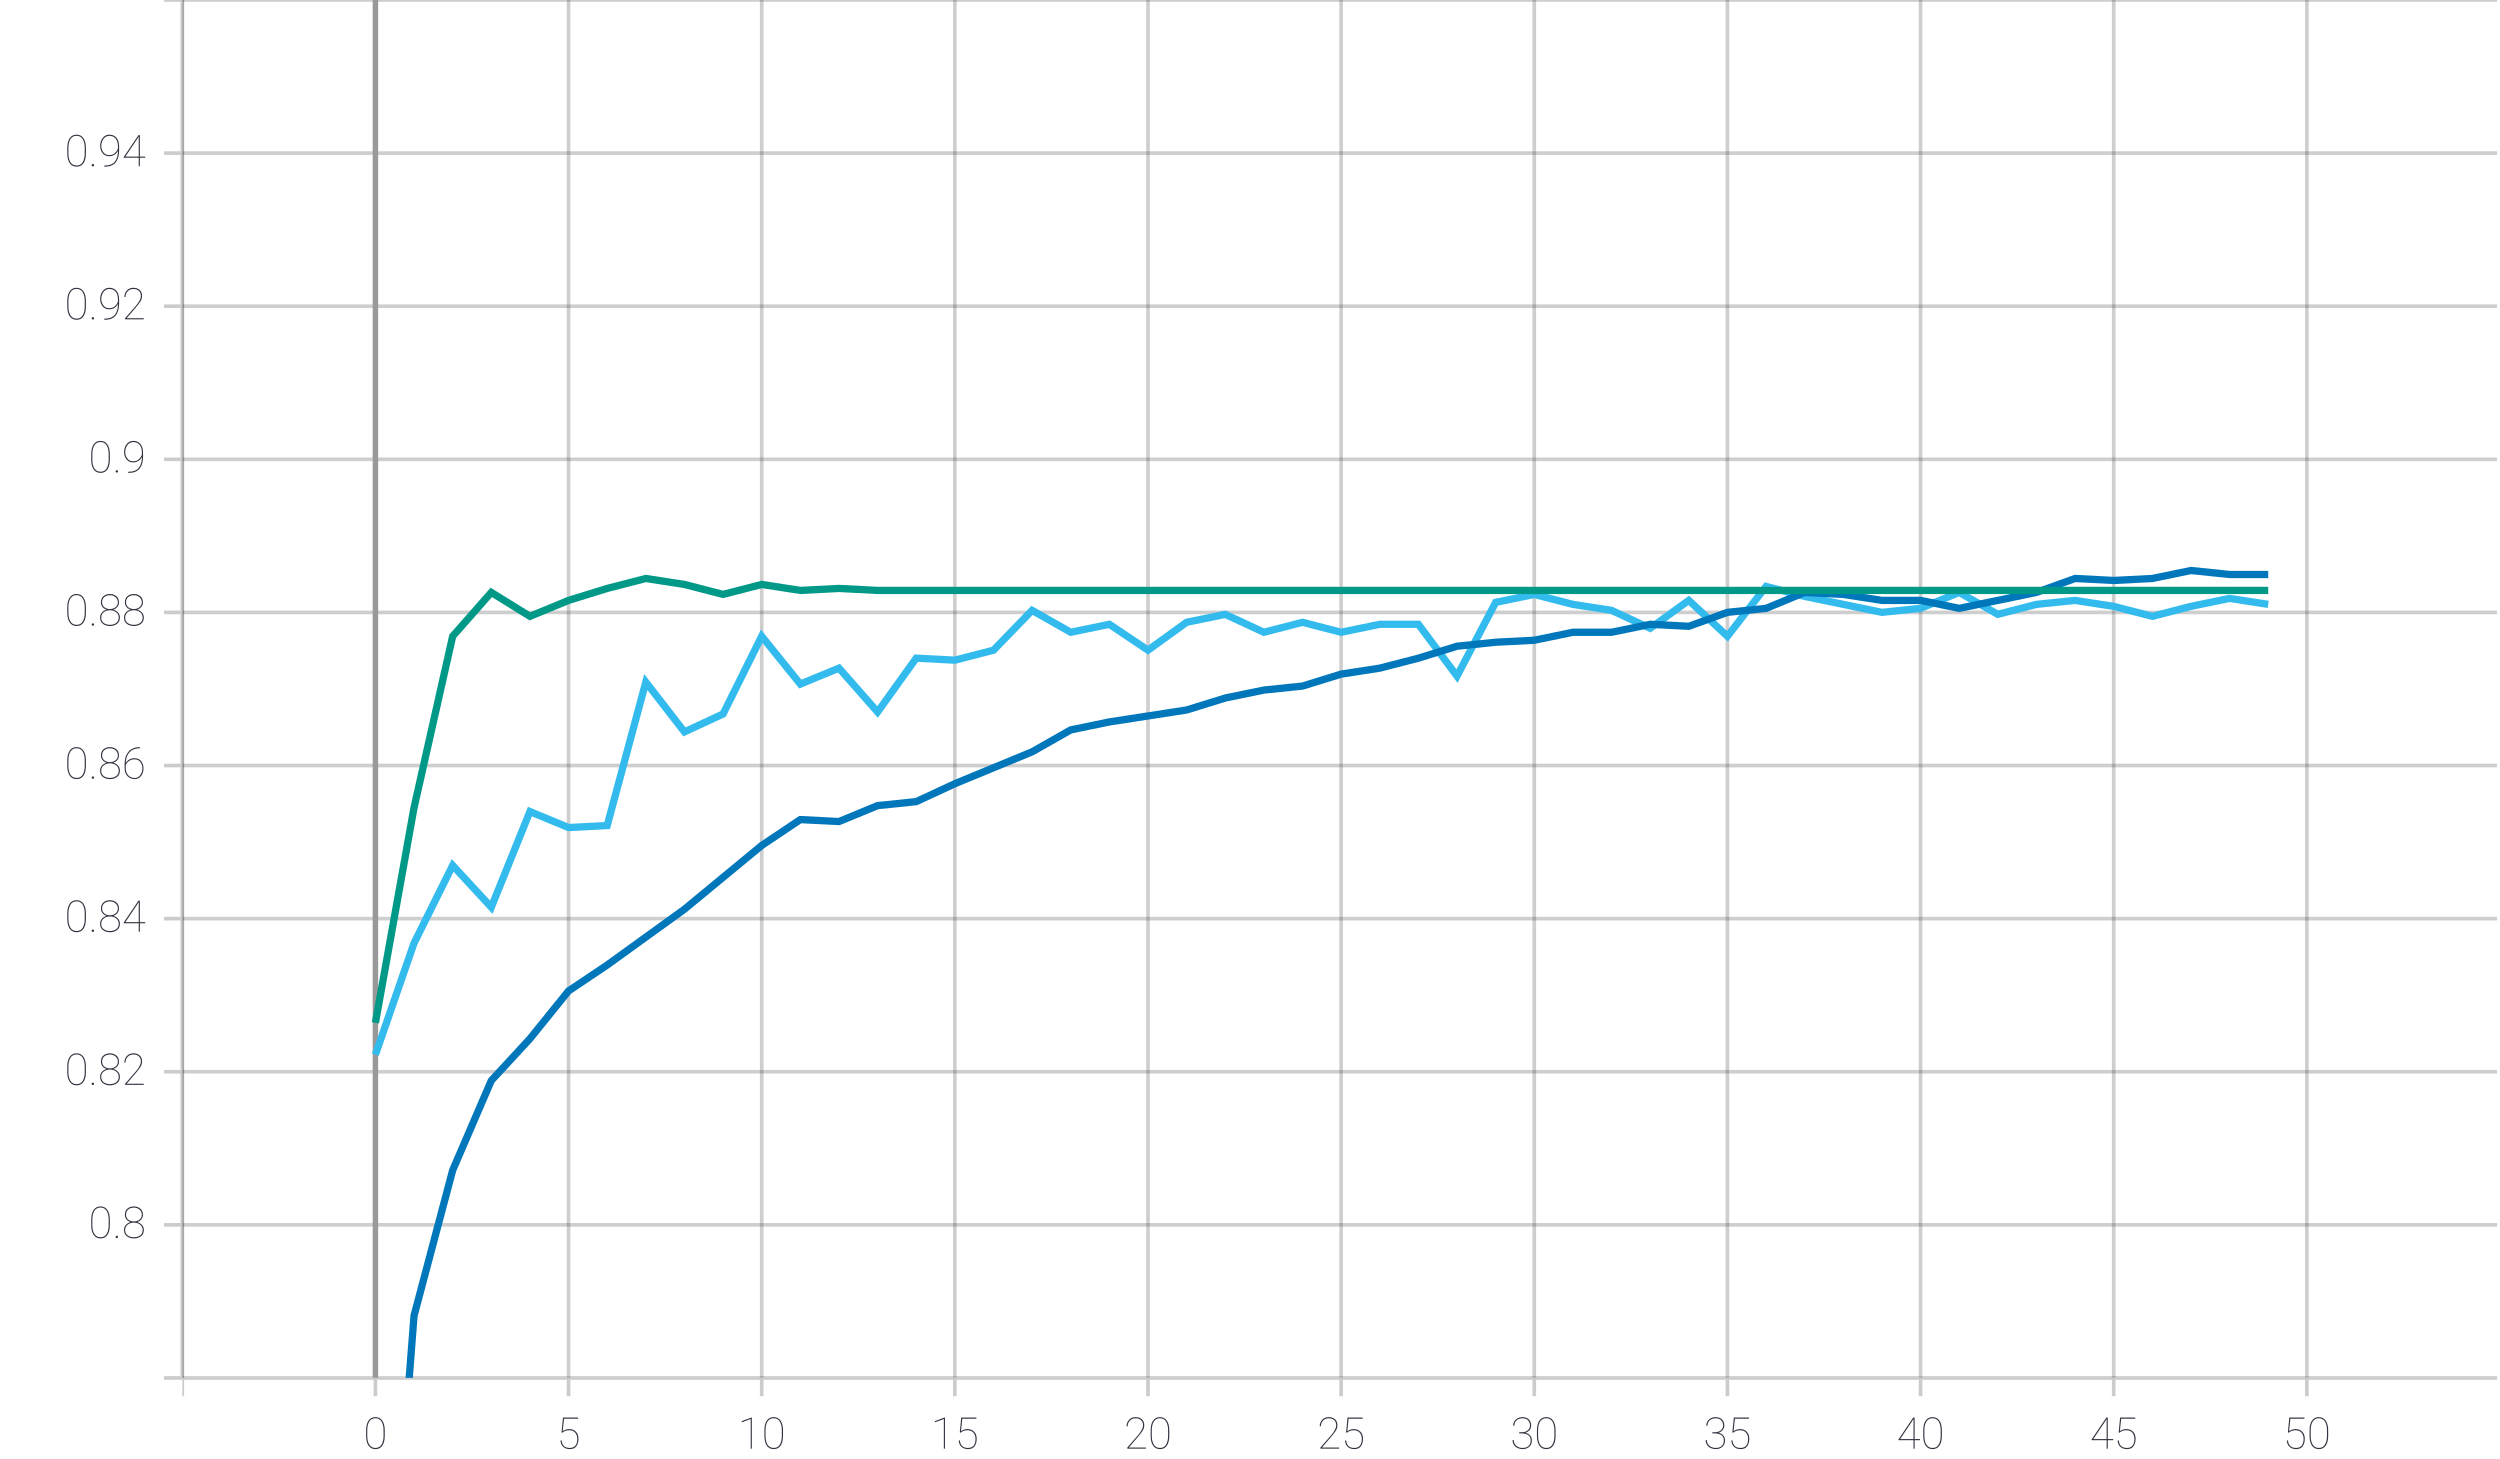
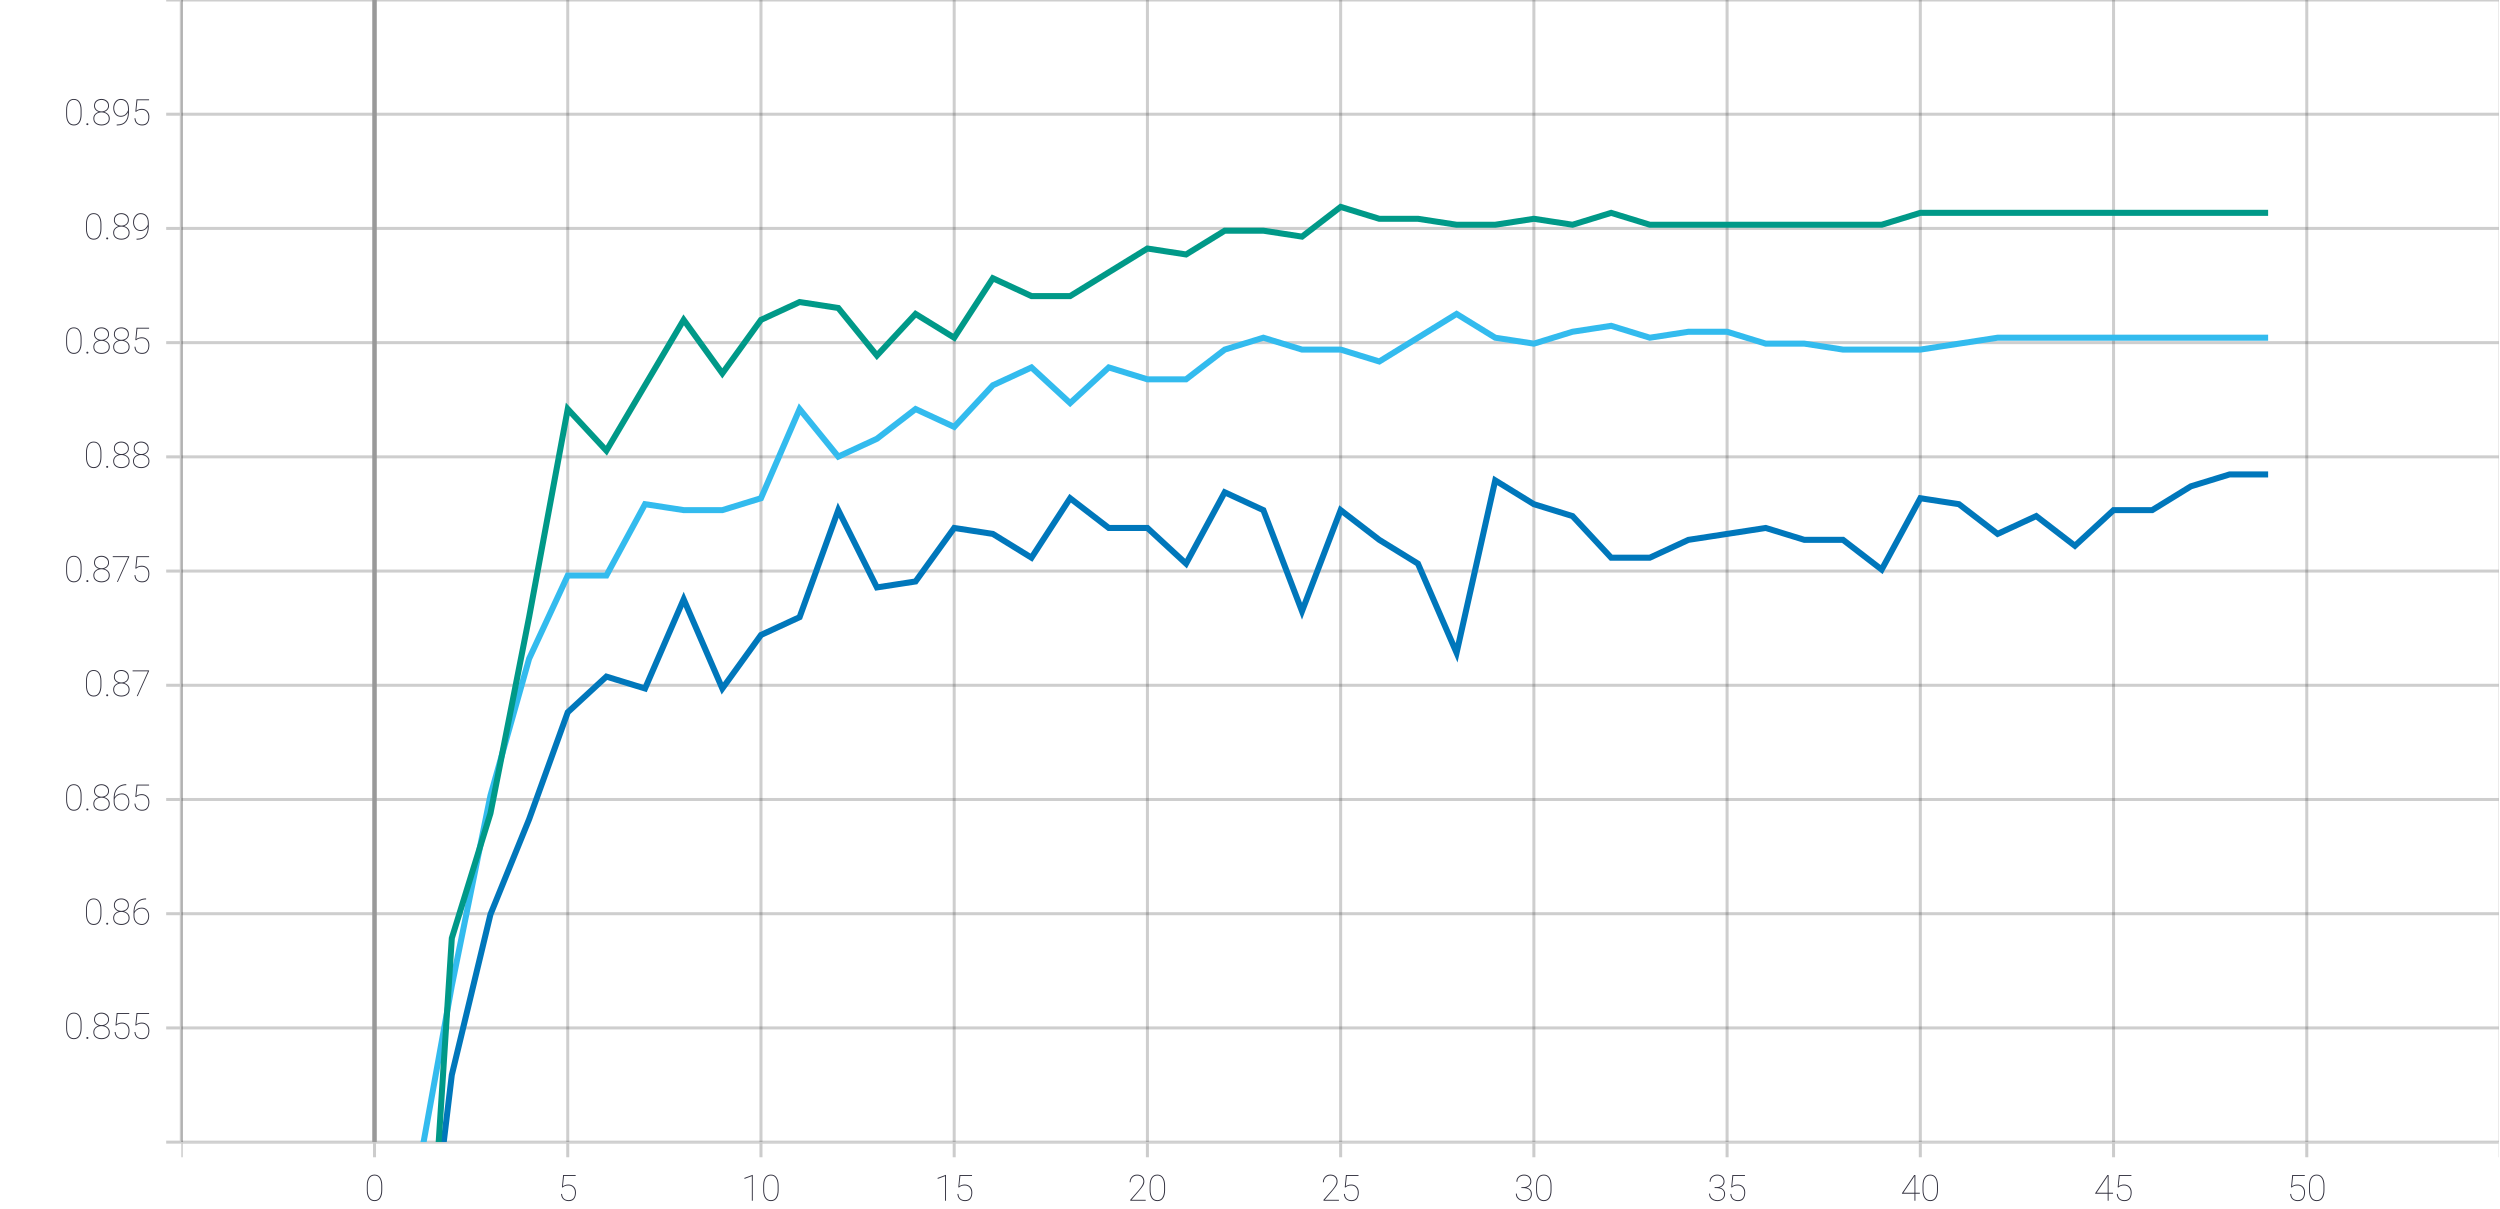
- <svg xmlns="http://www.w3.org/2000/svg" viewBox="0 0 685.8 400">
+ <svg xmlns="http://www.w3.org/2000/svg" viewBox="0 0 827.4 400">
  <g>
    <g>
      <g>
        <g>
          <g>
-             <line x1="50" y1="378" x2="45" y2="378" style="visibility: inherit;" fill="rgb(0, 0, 0)" stroke="rgb(204, 204, 204)" stroke-width="1px" />
-             <line x1="50" y1="336" x2="45" y2="336" style="visibility: inherit;" fill="rgb(0, 0, 0)" stroke="rgb(204, 204, 204)" stroke-width="1px" />
-             <line x1="50" y1="294" x2="45" y2="294" style="visibility: inherit;" fill="rgb(0, 0, 0)" stroke="rgb(204, 204, 204)" stroke-width="1px" />
-             <line x1="50" y1="252" x2="45" y2="252" style="visibility: inherit;" fill="rgb(0, 0, 0)" stroke="rgb(204, 204, 204)" stroke-width="1px" />
-             <line x1="50" y1="210" x2="45" y2="210" style="visibility: inherit;" fill="rgb(0, 0, 0)" stroke="rgb(204, 204, 204)" stroke-width="1px" />
-             <line x1="50" y1="168" x2="45" y2="168" style="visibility: inherit;" fill="rgb(0, 0, 0)" stroke="rgb(204, 204, 204)" stroke-width="1px" />
-             <line x1="50" y1="126" x2="45" y2="126" style="visibility: inherit;" fill="rgb(0, 0, 0)" stroke="rgb(204, 204, 204)" stroke-width="1px" />
-             <line x1="50" y1="84" x2="45" y2="84" style="visibility: inherit;" fill="rgb(0, 0, 0)" stroke="rgb(204, 204, 204)" stroke-width="1px" />
-             <line x1="50" y1="42" x2="45" y2="42" style="visibility: inherit;" fill="rgb(0, 0, 0)" stroke="rgb(204, 204, 204)" stroke-width="1px" />
-             <line x1="50" y1="0" x2="45" y2="0" style="visibility: inherit;" fill="rgb(0, 0, 0)" stroke="rgb(204, 204, 204)" stroke-width="1px" />
+             <line x1="60" y1="378" x2="55" y2="378" style="visibility: inherit;" fill="rgb(0, 0, 0)" stroke="rgb(204, 204, 204)" stroke-width="1px" />
+             <line x1="60" y1="340.2" x2="55" y2="340.2" style="visibility: inherit;" fill="rgb(0, 0, 0)" stroke="rgb(204, 204, 204)" stroke-width="1px" />
+             <line x1="60" y1="302.4" x2="55" y2="302.4" style="visibility: inherit;" fill="rgb(0, 0, 0)" stroke="rgb(204, 204, 204)" stroke-width="1px" />
+             <line x1="60" y1="264.6" x2="55" y2="264.6" style="visibility: inherit;" fill="rgb(0, 0, 0)" stroke="rgb(204, 204, 204)" stroke-width="1px" />
+             <line x1="60" y1="226.8" x2="55" y2="226.8" style="visibility: inherit;" fill="rgb(0, 0, 0)" stroke="rgb(204, 204, 204)" stroke-width="1px" />
+             <line x1="60" y1="189" x2="55" y2="189" style="visibility: inherit;" fill="rgb(0, 0, 0)" stroke="rgb(204, 204, 204)" stroke-width="1px" />
+             <line x1="60" y1="151.2" x2="55" y2="151.2" style="visibility: inherit;" fill="rgb(0, 0, 0)" stroke="rgb(204, 204, 204)" stroke-width="1px" />
+             <line x1="60" y1="113.4" x2="55" y2="113.4" style="visibility: inherit;" fill="rgb(0, 0, 0)" stroke="rgb(204, 204, 204)" stroke-width="1px" />
+             <line x1="60" y1="75.6" x2="55" y2="75.6" style="visibility: inherit;" fill="rgb(0, 0, 0)" stroke="rgb(204, 204, 204)" stroke-width="1px" />
+             <line x1="60" y1="37.8" x2="55" y2="37.8" style="visibility: inherit;" fill="rgb(0, 0, 0)" stroke="rgb(204, 204, 204)" stroke-width="1px" />
+             <line x1="60" y1="0" x2="55" y2="0" style="visibility: inherit;" fill="rgb(0, 0, 0)" stroke="rgb(204, 204, 204)" stroke-width="1px" />
          </g>
-           <g transform="translate(40, 0)">
-             <text x="0" y="378" dx="0em" dy="0.3em" style="text-anchor: end; visibility: hidden; font-family: Roboto, sans-serif; font-size: 12px; font-weight: 200;" fill="rgb(50, 49, 63)" stroke="none" stroke-width="1px">0.78</text>
-             <text x="0" y="336" dx="0em" dy="0.3em" style="text-anchor: end; visibility: inherit; font-family: Roboto, sans-serif; font-size: 12px; font-weight: 200;" fill="rgb(50, 49, 63)" stroke="none" stroke-width="1px">0.8</text>
-             <text x="0" y="294" dx="0em" dy="0.3em" style="text-anchor: end; visibility: inherit; font-family: Roboto, sans-serif; font-size: 12px; font-weight: 200;" fill="rgb(50, 49, 63)" stroke="none" stroke-width="1px">0.82</text>
-             <text x="0" y="252" dx="0em" dy="0.3em" style="text-anchor: end; visibility: inherit; font-family: Roboto, sans-serif; font-size: 12px; font-weight: 200;" fill="rgb(50, 49, 63)" stroke="none" stroke-width="1px">0.84</text>
-             <text x="0" y="210" dx="0em" dy="0.3em" style="text-anchor: end; visibility: inherit; font-family: Roboto, sans-serif; font-size: 12px; font-weight: 200;" fill="rgb(50, 49, 63)" stroke="none" stroke-width="1px">0.86</text>
-             <text x="0" y="168" dx="0em" dy="0.3em" style="text-anchor: end; visibility: inherit; font-family: Roboto, sans-serif; font-size: 12px; font-weight: 200;" fill="rgb(50, 49, 63)" stroke="none" stroke-width="1px">0.88</text>
-             <text x="0" y="126" dx="0em" dy="0.3em" style="text-anchor: end; visibility: inherit; font-family: Roboto, sans-serif; font-size: 12px; font-weight: 200;" fill="rgb(50, 49, 63)" stroke="none" stroke-width="1px">0.9</text>
-             <text x="0" y="84" dx="0em" dy="0.3em" style="text-anchor: end; visibility: inherit; font-family: Roboto, sans-serif; font-size: 12px; font-weight: 200;" fill="rgb(50, 49, 63)" stroke="none" stroke-width="1px">0.92</text>
-             <text x="0" y="42" dx="0em" dy="0.3em" style="text-anchor: end; visibility: inherit; font-family: Roboto, sans-serif; font-size: 12px; font-weight: 200;" fill="rgb(50, 49, 63)" stroke="none" stroke-width="1px">0.94</text>
-             <text x="0" y="0" dx="0em" dy="0.3em" style="text-anchor: end; visibility: hidden; font-family: Roboto, sans-serif; font-size: 12px; font-weight: 200;" fill="rgb(50, 49, 63)" stroke="none" stroke-width="1px">0.96</text>
+           <g transform="translate(50, 0)">
+             <text x="0" y="378" dx="0em" dy="0.3em" style="text-anchor: end; visibility: hidden; font-family: Roboto, sans-serif; font-size: 12px; font-weight: 200;" fill="rgb(50, 49, 63)" stroke="none" stroke-width="1px">0.85</text>
+             <text x="0" y="340.2" dx="0em" dy="0.3em" style="text-anchor: end; visibility: inherit; font-family: Roboto, sans-serif; font-size: 12px; font-weight: 200;" fill="rgb(50, 49, 63)" stroke="none" stroke-width="1px">0.855</text>
+             <text x="0" y="302.4" dx="0em" dy="0.3em" style="text-anchor: end; visibility: inherit; font-family: Roboto, sans-serif; font-size: 12px; font-weight: 200;" fill="rgb(50, 49, 63)" stroke="none" stroke-width="1px">0.86</text>
+             <text x="0" y="264.6" dx="0em" dy="0.3em" style="text-anchor: end; visibility: inherit; font-family: Roboto, sans-serif; font-size: 12px; font-weight: 200;" fill="rgb(50, 49, 63)" stroke="none" stroke-width="1px">0.865</text>
+             <text x="0" y="226.8" dx="0em" dy="0.3em" style="text-anchor: end; visibility: inherit; font-family: Roboto, sans-serif; font-size: 12px; font-weight: 200;" fill="rgb(50, 49, 63)" stroke="none" stroke-width="1px">0.87</text>
+             <text x="0" y="189" dx="0em" dy="0.3em" style="text-anchor: end; visibility: inherit; font-family: Roboto, sans-serif; font-size: 12px; font-weight: 200;" fill="rgb(50, 49, 63)" stroke="none" stroke-width="1px">0.875</text>
+             <text x="0" y="151.2" dx="0em" dy="0.3em" style="text-anchor: end; visibility: inherit; font-family: Roboto, sans-serif; font-size: 12px; font-weight: 200;" fill="rgb(50, 49, 63)" stroke="none" stroke-width="1px">0.88</text>
+             <text x="0" y="113.4" dx="0em" dy="0.3em" style="text-anchor: end; visibility: inherit; font-family: Roboto, sans-serif; font-size: 12px; font-weight: 200;" fill="rgb(50, 49, 63)" stroke="none" stroke-width="1px">0.885</text>
+             <text x="0" y="75.6" dx="0em" dy="0.3em" style="text-anchor: end; visibility: inherit; font-family: Roboto, sans-serif; font-size: 12px; font-weight: 200;" fill="rgb(50, 49, 63)" stroke="none" stroke-width="1px">0.89</text>
+             <text x="0" y="37.8" dx="0em" dy="0.3em" style="text-anchor: end; visibility: inherit; font-family: Roboto, sans-serif; font-size: 12px; font-weight: 200;" fill="rgb(50, 49, 63)" stroke="none" stroke-width="1px">0.895</text>
+             <text x="0" y="0" dx="0em" dy="0.3em" style="text-anchor: end; visibility: hidden; font-family: Roboto, sans-serif; font-size: 12px; font-weight: 200;" fill="rgb(50, 49, 63)" stroke="none" stroke-width="1px">0.9</text>
          </g>
-           <line x1="50" y1="0" x2="50" y2="378" fill="rgb(0, 0, 0)" stroke="rgb(204, 204, 204)" stroke-width="1px" />
+           <line x1="60" y1="0" x2="60" y2="378" fill="rgb(0, 0, 0)" stroke="rgb(204, 204, 204)" stroke-width="1px" />
        </g>
      </g>
-       <g transform="translate(50, 0)" clip-path="url(#clip_0)">
+       <g transform="translate(60, 0)" clip-path="url(#clip_0)">
        <clipPath id="clip_0">
-           <rect width="635" height="378" />
+           <rect width="767" height="378" />
        </clipPath>
        <g>
          <g>
            <g>
              <line x1="0" y1="0" x2="0" y2="378" fill="rgb(0, 0, 0)" stroke="rgb(60, 60, 60)" stroke-width="1px" opacity="0.25" />
-               <line x1="52.983" y1="0" x2="52.983" y2="378" fill="rgb(0, 0, 0)" stroke="rgb(60, 60, 60)" stroke-width="1px" opacity="0.25" />
-               <line x1="105.967" y1="0" x2="105.967" y2="378" fill="rgb(0, 0, 0)" stroke="rgb(60, 60, 60)" stroke-width="1px" opacity="0.25" />
-               <line x1="158.95" y1="0" x2="158.95" y2="378" fill="rgb(0, 0, 0)" stroke="rgb(60, 60, 60)" stroke-width="1px" opacity="0.25" />
-               <line x1="211.933" y1="0" x2="211.933" y2="378" fill="rgb(0, 0, 0)" stroke="rgb(60, 60, 60)" stroke-width="1px" opacity="0.25" />
-               <line x1="264.917" y1="0" x2="264.917" y2="378" fill="rgb(0, 0, 0)" stroke="rgb(60, 60, 60)" stroke-width="1px" opacity="0.25" />
-               <line x1="317.9" y1="0" x2="317.9" y2="378" fill="rgb(0, 0, 0)" stroke="rgb(60, 60, 60)" stroke-width="1px" opacity="0.25" />
-               <line x1="370.883" y1="0" x2="370.883" y2="378" fill="rgb(0, 0, 0)" stroke="rgb(60, 60, 60)" stroke-width="1px" opacity="0.25" />
-               <line x1="423.867" y1="0" x2="423.867" y2="378" fill="rgb(0, 0, 0)" stroke="rgb(60, 60, 60)" stroke-width="1px" opacity="0.25" />
-               <line x1="476.85" y1="0" x2="476.85" y2="378" fill="rgb(0, 0, 0)" stroke="rgb(60, 60, 60)" stroke-width="1px" opacity="0.25" />
-               <line x1="529.833" y1="0" x2="529.833" y2="378" fill="rgb(0, 0, 0)" stroke="rgb(60, 60, 60)" stroke-width="1px" opacity="0.25" />
-               <line x1="582.817" y1="0" x2="582.817" y2="378" fill="rgb(0, 0, 0)" stroke="rgb(60, 60, 60)" stroke-width="1px" opacity="0.25" />
-               <line x1="635.8" y1="0" x2="635.8" y2="378" fill="rgb(0, 0, 0)" stroke="rgb(60, 60, 60)" stroke-width="1px" opacity="0.25" />
+               <line x1="63.95" y1="0" x2="63.95" y2="378" fill="rgb(0, 0, 0)" stroke="rgb(60, 60, 60)" stroke-width="1px" opacity="0.25" />
+               <line x1="127.9" y1="0" x2="127.9" y2="378" fill="rgb(0, 0, 0)" stroke="rgb(60, 60, 60)" stroke-width="1px" opacity="0.25" />
+               <line x1="191.85" y1="0" x2="191.85" y2="378" fill="rgb(0, 0, 0)" stroke="rgb(60, 60, 60)" stroke-width="1px" opacity="0.25" />
+               <line x1="255.8" y1="0" x2="255.8" y2="378" fill="rgb(0, 0, 0)" stroke="rgb(60, 60, 60)" stroke-width="1px" opacity="0.25" />
+               <line x1="319.75" y1="0" x2="319.75" y2="378" fill="rgb(0, 0, 0)" stroke="rgb(60, 60, 60)" stroke-width="1px" opacity="0.25" />
+               <line x1="383.7" y1="0" x2="383.7" y2="378" fill="rgb(0, 0, 0)" stroke="rgb(60, 60, 60)" stroke-width="1px" opacity="0.25" />
+               <line x1="447.65" y1="0" x2="447.65" y2="378" fill="rgb(0, 0, 0)" stroke="rgb(60, 60, 60)" stroke-width="1px" opacity="0.25" />
+               <line x1="511.6" y1="0" x2="511.6" y2="378" fill="rgb(0, 0, 0)" stroke="rgb(60, 60, 60)" stroke-width="1px" opacity="0.25" />
+               <line x1="575.55" y1="0" x2="575.55" y2="378" fill="rgb(0, 0, 0)" stroke="rgb(60, 60, 60)" stroke-width="1px" opacity="0.25" />
+               <line x1="639.5" y1="0" x2="639.5" y2="378" fill="rgb(0, 0, 0)" stroke="rgb(60, 60, 60)" stroke-width="1px" opacity="0.25" />
+               <line x1="703.45" y1="0" x2="703.45" y2="378" fill="rgb(0, 0, 0)" stroke="rgb(60, 60, 60)" stroke-width="1px" opacity="0.25" />
+               <line x1="767.4" y1="0" x2="767.4" y2="378" fill="rgb(0, 0, 0)" stroke="rgb(60, 60, 60)" stroke-width="1px" opacity="0.25" />
            </g>
            <g>
-               <line x1="0" y1="378" x2="635.8" y2="378" fill="rgb(0, 0, 0)" stroke="rgb(60, 60, 60)" stroke-width="1px" opacity="0.25" />
-               <line x1="0" y1="336" x2="635.8" y2="336" fill="rgb(0, 0, 0)" stroke="rgb(60, 60, 60)" stroke-width="1px" opacity="0.25" />
-               <line x1="0" y1="294" x2="635.8" y2="294" fill="rgb(0, 0, 0)" stroke="rgb(60, 60, 60)" stroke-width="1px" opacity="0.25" />
-               <line x1="0" y1="252" x2="635.8" y2="252" fill="rgb(0, 0, 0)" stroke="rgb(60, 60, 60)" stroke-width="1px" opacity="0.25" />
-               <line x1="0" y1="210" x2="635.8" y2="210" fill="rgb(0, 0, 0)" stroke="rgb(60, 60, 60)" stroke-width="1px" opacity="0.25" />
-               <line x1="0" y1="168" x2="635.8" y2="168" fill="rgb(0, 0, 0)" stroke="rgb(60, 60, 60)" stroke-width="1px" opacity="0.25" />
-               <line x1="0" y1="126" x2="635.8" y2="126" fill="rgb(0, 0, 0)" stroke="rgb(60, 60, 60)" stroke-width="1px" opacity="0.25" />
-               <line x1="0" y1="84" x2="635.8" y2="84" fill="rgb(0, 0, 0)" stroke="rgb(60, 60, 60)" stroke-width="1px" opacity="0.25" />
-               <line x1="0" y1="42" x2="635.8" y2="42" fill="rgb(0, 0, 0)" stroke="rgb(60, 60, 60)" stroke-width="1px" opacity="0.25" />
-               <line x1="0" y1="0" x2="635.8" y2="0" fill="rgb(0, 0, 0)" stroke="rgb(60, 60, 60)" stroke-width="1px" opacity="0.25" />
+               <line x1="0" y1="378" x2="767.4" y2="378" fill="rgb(0, 0, 0)" stroke="rgb(60, 60, 60)" stroke-width="1px" opacity="0.25" />
+               <line x1="0" y1="340.2" x2="767.4" y2="340.2" fill="rgb(0, 0, 0)" stroke="rgb(60, 60, 60)" stroke-width="1px" opacity="0.25" />
+               <line x1="0" y1="302.4" x2="767.4" y2="302.4" fill="rgb(0, 0, 0)" stroke="rgb(60, 60, 60)" stroke-width="1px" opacity="0.25" />
+               <line x1="0" y1="264.6" x2="767.4" y2="264.6" fill="rgb(0, 0, 0)" stroke="rgb(60, 60, 60)" stroke-width="1px" opacity="0.25" />
+               <line x1="0" y1="226.8" x2="767.4" y2="226.8" fill="rgb(0, 0, 0)" stroke="rgb(60, 60, 60)" stroke-width="1px" opacity="0.25" />
+               <line x1="0" y1="189" x2="767.4" y2="189" fill="rgb(0, 0, 0)" stroke="rgb(60, 60, 60)" stroke-width="1px" opacity="0.25" />
+               <line x1="0" y1="151.2" x2="767.4" y2="151.2" fill="rgb(0, 0, 0)" stroke="rgb(60, 60, 60)" stroke-width="1px" opacity="0.25" />
+               <line x1="0" y1="113.4" x2="767.4" y2="113.4" fill="rgb(0, 0, 0)" stroke="rgb(60, 60, 60)" stroke-width="1px" opacity="0.25" />
+               <line x1="0" y1="75.6" x2="767.4" y2="75.6" fill="rgb(0, 0, 0)" stroke="rgb(60, 60, 60)" stroke-width="1px" opacity="0.25" />
+               <line x1="0" y1="37.8" x2="767.4" y2="37.8" fill="rgb(0, 0, 0)" stroke="rgb(60, 60, 60)" stroke-width="1px" opacity="0.25" />
+               <line x1="0" y1="0" x2="767.4" y2="0" fill="rgb(0, 0, 0)" stroke="rgb(60, 60, 60)" stroke-width="1px" opacity="0.25" />
            </g>
          </g>
        </g>
        <g>
          <g>
-             <line x1="0" y1="2016" x2="635.8" y2="2016" fill="rgb(0, 0, 0)" stroke="rgb(153, 153, 153)" stroke-width="1.5px" />
+             <line x1="0" y1="6804" x2="767.4" y2="6804" fill="rgb(0, 0, 0)" stroke="rgb(153, 153, 153)" stroke-width="1.5px" />
          </g>
        </g>
        <g>
          <g>
-             <line x1="52.983" y1="0" x2="52.983" y2="378" fill="rgb(0, 0, 0)" stroke="rgb(153, 153, 153)" stroke-width="1.5px" />
+             <line x1="63.95" y1="0" x2="63.95" y2="378" fill="rgb(0, 0, 0)" stroke="rgb(153, 153, 153)" stroke-width="1.5px" />
          </g>
        </g>
        <g>
          <g>
            <g>
              <g>
                <g>
-                   <path stroke="rgb(51, 187, 238)" stroke-width="2px" d="M52.983,289.321L63.58,258.712L74.177,237.395L84.773,248.874L95.37,222.637L105.967,227.01L116.563,226.463L127.16,187.109L137.757,200.774L148.353,195.854L158.95,174.537L169.547,187.655L180.143,183.283L190.74,195.308L201.337,180.55L211.933,181.096L222.53,178.363L233.127,167.431L243.723,173.444L254.32,171.258L264.917,178.363L275.513,170.711L286.11,168.525L296.707,173.444L307.303,170.711L317.9,173.444L328.497,171.258L339.093,171.258L349.69,185.469L360.287,165.245L370.883,163.059L381.48,165.792L392.077,167.431L402.673,172.351L413.27,164.699L423.867,174.537L434.463,160.872L445.06,163.605L455.657,165.792L466.253,167.978L476.85,166.885L487.447,162.512L498.043,168.525L508.64,165.792L519.237,164.699L529.833,166.338L540.43,169.071L551.027,166.338L561.623,164.152L572.22,165.792" style="fill: none;" fill="none" />
+                   <path stroke="rgb(51, 187, 238)" stroke-width="2px" d="M76.74,397.087L89.53,326.249L102.32,263.281L115.11,218.024L127.9,190.476L140.69,190.476L153.48,166.863L166.27,168.831L179.06,168.831L191.85,164.895L204.64,135.38L217.43,151.121L230.22,145.218L243.01,135.38L255.8,141.283L268.59,127.509L281.38,121.605L294.17,133.412L306.96,121.605L319.75,125.541L332.54,125.541L345.33,115.702L358.12,111.767L370.91,115.702L383.7,115.702L396.49,119.638L409.28,111.767L422.07,103.896L434.86,111.767L447.65,113.734L460.44,109.799L473.23,107.831L486.02,111.767L498.81,109.799L511.6,109.799L524.39,113.734L537.18,113.734L549.97,115.702L562.76,115.702L575.55,115.702L588.34,113.734L601.13,111.767L613.92,111.767L626.71,111.767L639.5,111.767L652.29,111.767L665.08,111.767L677.87,111.767L690.66,111.767" style="fill: none;" fill="none" />
                </g>
                <g>
-                   <path stroke="rgb(0, 119, 187)" stroke-width="2px" d="M52.983,497.572L63.58,360.925L74.177,321.023L84.773,296.427L95.37,284.948L105.967,271.83L116.563,264.725L127.16,257.072L137.757,249.42L148.353,240.675L158.95,231.929L169.547,224.824L180.143,225.37L190.74,220.997L201.337,219.904L211.933,214.985L222.53,210.612L233.127,206.239L243.723,200.227L254.32,198.041L264.917,196.401L275.513,194.761L286.11,191.481L296.707,189.295L307.303,188.202L317.9,184.922L328.497,183.283L339.093,180.55L349.69,177.27L360.287,176.177L370.883,175.63L381.48,173.444L392.077,173.444L402.673,171.258L413.27,171.804L423.867,167.978L434.463,166.885L445.06,162.512L455.657,163.059L466.253,164.699L476.85,164.699L487.447,166.885L498.043,164.699L508.64,162.512L519.237,158.686L529.833,159.233L540.43,158.686L551.027,156.5L561.623,157.593L572.22,157.593" style="fill: none;" fill="none" />
+                   <path stroke="rgb(0, 119, 187)" stroke-width="2px" d="M76.74,462.022L89.53,355.765L102.32,302.636L115.11,271.153L127.9,235.733L140.69,223.927L153.48,227.863L166.27,198.347L179.06,227.863L191.85,210.153L204.64,204.25L217.43,168.831L230.22,194.411L243.01,192.444L255.8,174.734L268.59,176.702L281.38,184.573L294.17,164.895L306.96,174.734L319.75,174.734L332.54,186.541L345.33,162.928L358.12,168.831L370.91,202.282L383.7,168.831L396.49,178.669L409.28,186.541L422.07,216.056L434.86,158.992L447.65,166.863L460.44,170.798L473.23,184.573L486.02,184.573L498.81,178.669L511.6,176.702L524.39,174.734L537.18,178.669L549.97,178.669L562.76,188.508L575.55,164.895L588.34,166.863L601.13,176.702L613.92,170.798L626.71,180.637L639.5,168.831L652.29,168.831L665.08,160.96L677.87,157.025L690.66,157.025" style="fill: none;" fill="none" />
                </g>
                <g>
-                   <path stroke="rgb(0, 153, 136)" stroke-width="2px" d="M52.983,280.576L63.58,221.544L74.177,174.537L84.773,162.512L95.37,169.071L105.967,164.699L116.563,161.419L127.16,158.686L137.757,160.326L148.353,163.059L158.95,160.326L169.547,161.966L180.143,161.419L190.74,161.966L201.337,161.966L211.933,161.966L222.53,161.966L233.127,161.966L243.723,161.966L254.32,161.966L264.917,161.966L275.513,161.966L286.11,161.966L296.707,161.966L307.303,161.966L317.9,161.966L328.497,161.966L339.093,161.966L349.69,161.966L360.287,161.966L370.883,161.966L381.48,161.966L392.077,161.966L402.673,161.966L413.27,161.966L423.867,161.966L434.463,161.966L445.06,161.966L455.657,161.966L466.253,161.966L476.85,161.966L487.447,161.966L498.043,161.966L508.64,161.966L519.237,161.966L529.833,161.966L540.43,161.966L551.027,161.966L561.623,161.966L572.22,161.966" style="fill: none;" fill="none" />
+                   <path stroke="rgb(0, 153, 136)" stroke-width="2px" d="M76.74,509.247L89.53,310.507L102.32,269.185L115.11,204.25L127.9,135.38L140.69,149.153L153.48,127.509L166.27,105.864L179.06,123.573L191.85,105.864L204.64,99.961L217.43,101.928L230.22,117.67L243.01,103.896L255.8,111.767L268.59,92.089L281.38,97.993L294.17,97.993L306.96,90.122L319.75,82.251L332.54,84.218L345.33,76.348L358.12,76.348L370.91,78.315L383.7,68.477L396.49,72.412L409.28,72.412L422.07,74.38L434.86,74.38L447.65,72.412L460.44,74.38L473.23,70.445L486.02,74.38L498.81,74.38L511.6,74.38L524.39,74.38L537.18,74.38L549.97,74.38L562.76,74.38L575.55,70.445L588.34,70.445L601.13,70.445L613.92,70.445L626.71,70.445L639.5,70.445L652.29,70.445L665.08,70.445L677.87,70.445L690.66,70.445" style="fill: none;" fill="none" />
                </g>
              </g>
            </g>
          </g>
        </g>
      </g>
-       <g transform="translate(50, 378)" clip-path="url(#clip_1)">
+       <g transform="translate(60, 378)" clip-path="url(#clip_1)">
        <clipPath id="clip_1">
-           <rect width="635" height="22" />
+           <rect width="767" height="22" />
        </clipPath>
        <g>
          <g>
            <line x1="0" y1="0" x2="0" y2="5" style="visibility: inherit;" fill="rgb(0, 0, 0)" stroke="rgb(204, 204, 204)" stroke-width="1px" />
-             <line x1="52.983" y1="0" x2="52.983" y2="5" style="visibility: inherit;" fill="rgb(0, 0, 0)" stroke="rgb(204, 204, 204)" stroke-width="1px" />
-             <line x1="105.967" y1="0" x2="105.967" y2="5" style="visibility: inherit;" fill="rgb(0, 0, 0)" stroke="rgb(204, 204, 204)" stroke-width="1px" />
-             <line x1="158.95" y1="0" x2="158.95" y2="5" style="visibility: inherit;" fill="rgb(0, 0, 0)" stroke="rgb(204, 204, 204)" stroke-width="1px" />
-             <line x1="211.933" y1="0" x2="211.933" y2="5" style="visibility: inherit;" fill="rgb(0, 0, 0)" stroke="rgb(204, 204, 204)" stroke-width="1px" />
-             <line x1="264.917" y1="0" x2="264.917" y2="5" style="visibility: inherit;" fill="rgb(0, 0, 0)" stroke="rgb(204, 204, 204)" stroke-width="1px" />
-             <line x1="317.9" y1="0" x2="317.9" y2="5" style="visibility: inherit;" fill="rgb(0, 0, 0)" stroke="rgb(204, 204, 204)" stroke-width="1px" />
-             <line x1="370.883" y1="0" x2="370.883" y2="5" style="visibility: inherit;" fill="rgb(0, 0, 0)" stroke="rgb(204, 204, 204)" stroke-width="1px" />
-             <line x1="423.867" y1="0" x2="423.867" y2="5" style="visibility: inherit;" fill="rgb(0, 0, 0)" stroke="rgb(204, 204, 204)" stroke-width="1px" />
-             <line x1="476.85" y1="0" x2="476.85" y2="5" style="visibility: inherit;" fill="rgb(0, 0, 0)" stroke="rgb(204, 204, 204)" stroke-width="1px" />
-             <line x1="529.833" y1="0" x2="529.833" y2="5" style="visibility: inherit;" fill="rgb(0, 0, 0)" stroke="rgb(204, 204, 204)" stroke-width="1px" />
-             <line x1="582.817" y1="0" x2="582.817" y2="5" style="visibility: inherit;" fill="rgb(0, 0, 0)" stroke="rgb(204, 204, 204)" stroke-width="1px" />
-             <line x1="635.8" y1="0" x2="635.8" y2="5" style="visibility: inherit;" fill="rgb(0, 0, 0)" stroke="rgb(204, 204, 204)" stroke-width="1px" />
+             <line x1="63.95" y1="0" x2="63.95" y2="5" style="visibility: inherit;" fill="rgb(0, 0, 0)" stroke="rgb(204, 204, 204)" stroke-width="1px" />
+             <line x1="127.9" y1="0" x2="127.9" y2="5" style="visibility: inherit;" fill="rgb(0, 0, 0)" stroke="rgb(204, 204, 204)" stroke-width="1px" />
+             <line x1="191.85" y1="0" x2="191.85" y2="5" style="visibility: inherit;" fill="rgb(0, 0, 0)" stroke="rgb(204, 204, 204)" stroke-width="1px" />
+             <line x1="255.8" y1="0" x2="255.8" y2="5" style="visibility: inherit;" fill="rgb(0, 0, 0)" stroke="rgb(204, 204, 204)" stroke-width="1px" />
+             <line x1="319.75" y1="0" x2="319.75" y2="5" style="visibility: inherit;" fill="rgb(0, 0, 0)" stroke="rgb(204, 204, 204)" stroke-width="1px" />
+             <line x1="383.7" y1="0" x2="383.7" y2="5" style="visibility: inherit;" fill="rgb(0, 0, 0)" stroke="rgb(204, 204, 204)" stroke-width="1px" />
+             <line x1="447.65" y1="0" x2="447.65" y2="5" style="visibility: inherit;" fill="rgb(0, 0, 0)" stroke="rgb(204, 204, 204)" stroke-width="1px" />
+             <line x1="511.6" y1="0" x2="511.6" y2="5" style="visibility: inherit;" fill="rgb(0, 0, 0)" stroke="rgb(204, 204, 204)" stroke-width="1px" />
+             <line x1="575.55" y1="0" x2="575.55" y2="5" style="visibility: inherit;" fill="rgb(0, 0, 0)" stroke="rgb(204, 204, 204)" stroke-width="1px" />
+             <line x1="639.5" y1="0" x2="639.5" y2="5" style="visibility: inherit;" fill="rgb(0, 0, 0)" stroke="rgb(204, 204, 204)" stroke-width="1px" />
+             <line x1="703.45" y1="0" x2="703.45" y2="5" style="visibility: inherit;" fill="rgb(0, 0, 0)" stroke="rgb(204, 204, 204)" stroke-width="1px" />
+             <line x1="767.4" y1="0" x2="767.4" y2="5" style="visibility: inherit;" fill="rgb(0, 0, 0)" stroke="rgb(204, 204, 204)" stroke-width="1px" />
          </g>
          <g transform="translate(0, 8)">
            <text x="0" y="0" dx="0em" dy="0.95em" style="text-anchor: middle; visibility: hidden; font-family: Roboto, sans-serif; font-size: 12px; font-weight: 200;" fill="rgb(50, 49, 63)" stroke="none" stroke-width="1px">-5</text>
-             <text x="52.983" y="0" dx="0em" dy="0.95em" style="text-anchor: middle; visibility: inherit; font-family: Roboto, sans-serif; font-size: 12px; font-weight: 200;" fill="rgb(50, 49, 63)" stroke="none" stroke-width="1px">0</text>
-             <text x="105.967" y="0" dx="0em" dy="0.95em" style="text-anchor: middle; visibility: inherit; font-family: Roboto, sans-serif; font-size: 12px; font-weight: 200;" fill="rgb(50, 49, 63)" stroke="none" stroke-width="1px">5</text>
-             <text x="158.95" y="0" dx="0em" dy="0.95em" style="text-anchor: middle; visibility: inherit; font-family: Roboto, sans-serif; font-size: 12px; font-weight: 200;" fill="rgb(50, 49, 63)" stroke="none" stroke-width="1px">10</text>
-             <text x="211.933" y="0" dx="0em" dy="0.95em" style="text-anchor: middle; visibility: inherit; font-family: Roboto, sans-serif; font-size: 12px; font-weight: 200;" fill="rgb(50, 49, 63)" stroke="none" stroke-width="1px">15</text>
-             <text x="264.917" y="0" dx="0em" dy="0.95em" style="text-anchor: middle; visibility: inherit; font-family: Roboto, sans-serif; font-size: 12px; font-weight: 200;" fill="rgb(50, 49, 63)" stroke="none" stroke-width="1px">20</text>
-             <text x="317.9" y="0" dx="0em" dy="0.95em" style="text-anchor: middle; visibility: inherit; font-family: Roboto, sans-serif; font-size: 12px; font-weight: 200;" fill="rgb(50, 49, 63)" stroke="none" stroke-width="1px">25</text>
-             <text x="370.883" y="0" dx="0em" dy="0.95em" style="text-anchor: middle; visibility: inherit; font-family: Roboto, sans-serif; font-size: 12px; font-weight: 200;" fill="rgb(50, 49, 63)" stroke="none" stroke-width="1px">30</text>
-             <text x="423.867" y="0" dx="0em" dy="0.95em" style="text-anchor: middle; visibility: inherit; font-family: Roboto, sans-serif; font-size: 12px; font-weight: 200;" fill="rgb(50, 49, 63)" stroke="none" stroke-width="1px">35</text>
-             <text x="476.85" y="0" dx="0em" dy="0.95em" style="text-anchor: middle; visibility: inherit; font-family: Roboto, sans-serif; font-size: 12px; font-weight: 200;" fill="rgb(50, 49, 63)" stroke="none" stroke-width="1px">40</text>
-             <text x="529.833" y="0" dx="0em" dy="0.95em" style="text-anchor: middle; visibility: inherit; font-family: Roboto, sans-serif; font-size: 12px; font-weight: 200;" fill="rgb(50, 49, 63)" stroke="none" stroke-width="1px">45</text>
-             <text x="582.817" y="0" dx="0em" dy="0.95em" style="text-anchor: middle; visibility: inherit; font-family: Roboto, sans-serif; font-size: 12px; font-weight: 200;" fill="rgb(50, 49, 63)" stroke="none" stroke-width="1px">50</text>
-             <text x="635.8" y="0" dx="0em" dy="0.95em" style="text-anchor: middle; visibility: hidden; font-family: Roboto, sans-serif; font-size: 12px; font-weight: 200;" fill="rgb(50, 49, 63)" stroke="none" stroke-width="1px">55</text>
+             <text x="63.95" y="0" dx="0em" dy="0.95em" style="text-anchor: middle; visibility: inherit; font-family: Roboto, sans-serif; font-size: 12px; font-weight: 200;" fill="rgb(50, 49, 63)" stroke="none" stroke-width="1px">0</text>
+             <text x="127.9" y="0" dx="0em" dy="0.95em" style="text-anchor: middle; visibility: inherit; font-family: Roboto, sans-serif; font-size: 12px; font-weight: 200;" fill="rgb(50, 49, 63)" stroke="none" stroke-width="1px">5</text>
+             <text x="191.85" y="0" dx="0em" dy="0.95em" style="text-anchor: middle; visibility: inherit; font-family: Roboto, sans-serif; font-size: 12px; font-weight: 200;" fill="rgb(50, 49, 63)" stroke="none" stroke-width="1px">10</text>
+             <text x="255.8" y="0" dx="0em" dy="0.95em" style="text-anchor: middle; visibility: inherit; font-family: Roboto, sans-serif; font-size: 12px; font-weight: 200;" fill="rgb(50, 49, 63)" stroke="none" stroke-width="1px">15</text>
+             <text x="319.75" y="0" dx="0em" dy="0.95em" style="text-anchor: middle; visibility: inherit; font-family: Roboto, sans-serif; font-size: 12px; font-weight: 200;" fill="rgb(50, 49, 63)" stroke="none" stroke-width="1px">20</text>
+             <text x="383.7" y="0" dx="0em" dy="0.95em" style="text-anchor: middle; visibility: inherit; font-family: Roboto, sans-serif; font-size: 12px; font-weight: 200;" fill="rgb(50, 49, 63)" stroke="none" stroke-width="1px">25</text>
+             <text x="447.65" y="0" dx="0em" dy="0.95em" style="text-anchor: middle; visibility: inherit; font-family: Roboto, sans-serif; font-size: 12px; font-weight: 200;" fill="rgb(50, 49, 63)" stroke="none" stroke-width="1px">30</text>
+             <text x="511.6" y="0" dx="0em" dy="0.95em" style="text-anchor: middle; visibility: inherit; font-family: Roboto, sans-serif; font-size: 12px; font-weight: 200;" fill="rgb(50, 49, 63)" stroke="none" stroke-width="1px">35</text>
+             <text x="575.55" y="0" dx="0em" dy="0.95em" style="text-anchor: middle; visibility: inherit; font-family: Roboto, sans-serif; font-size: 12px; font-weight: 200;" fill="rgb(50, 49, 63)" stroke="none" stroke-width="1px">40</text>
+             <text x="639.5" y="0" dx="0em" dy="0.95em" style="text-anchor: middle; visibility: inherit; font-family: Roboto, sans-serif; font-size: 12px; font-weight: 200;" fill="rgb(50, 49, 63)" stroke="none" stroke-width="1px">45</text>
+             <text x="703.45" y="0" dx="0em" dy="0.95em" style="text-anchor: middle; visibility: inherit; font-family: Roboto, sans-serif; font-size: 12px; font-weight: 200;" fill="rgb(50, 49, 63)" stroke="none" stroke-width="1px">50</text>
+             <text x="767.4" y="0" dx="0em" dy="0.95em" style="text-anchor: middle; visibility: hidden; font-family: Roboto, sans-serif; font-size: 12px; font-weight: 200;" fill="rgb(50, 49, 63)" stroke="none" stroke-width="1px">55</text>
          </g>
-           <line x1="0" y1="0" x2="635.8" y2="0" fill="rgb(0, 0, 0)" stroke="rgb(204, 204, 204)" stroke-width="1px" />
+           <line x1="0" y1="0" x2="767.4" y2="0" fill="rgb(0, 0, 0)" stroke="rgb(204, 204, 204)" stroke-width="1px" />
        </g>
      </g>
    </g>
  </g>
</svg>
